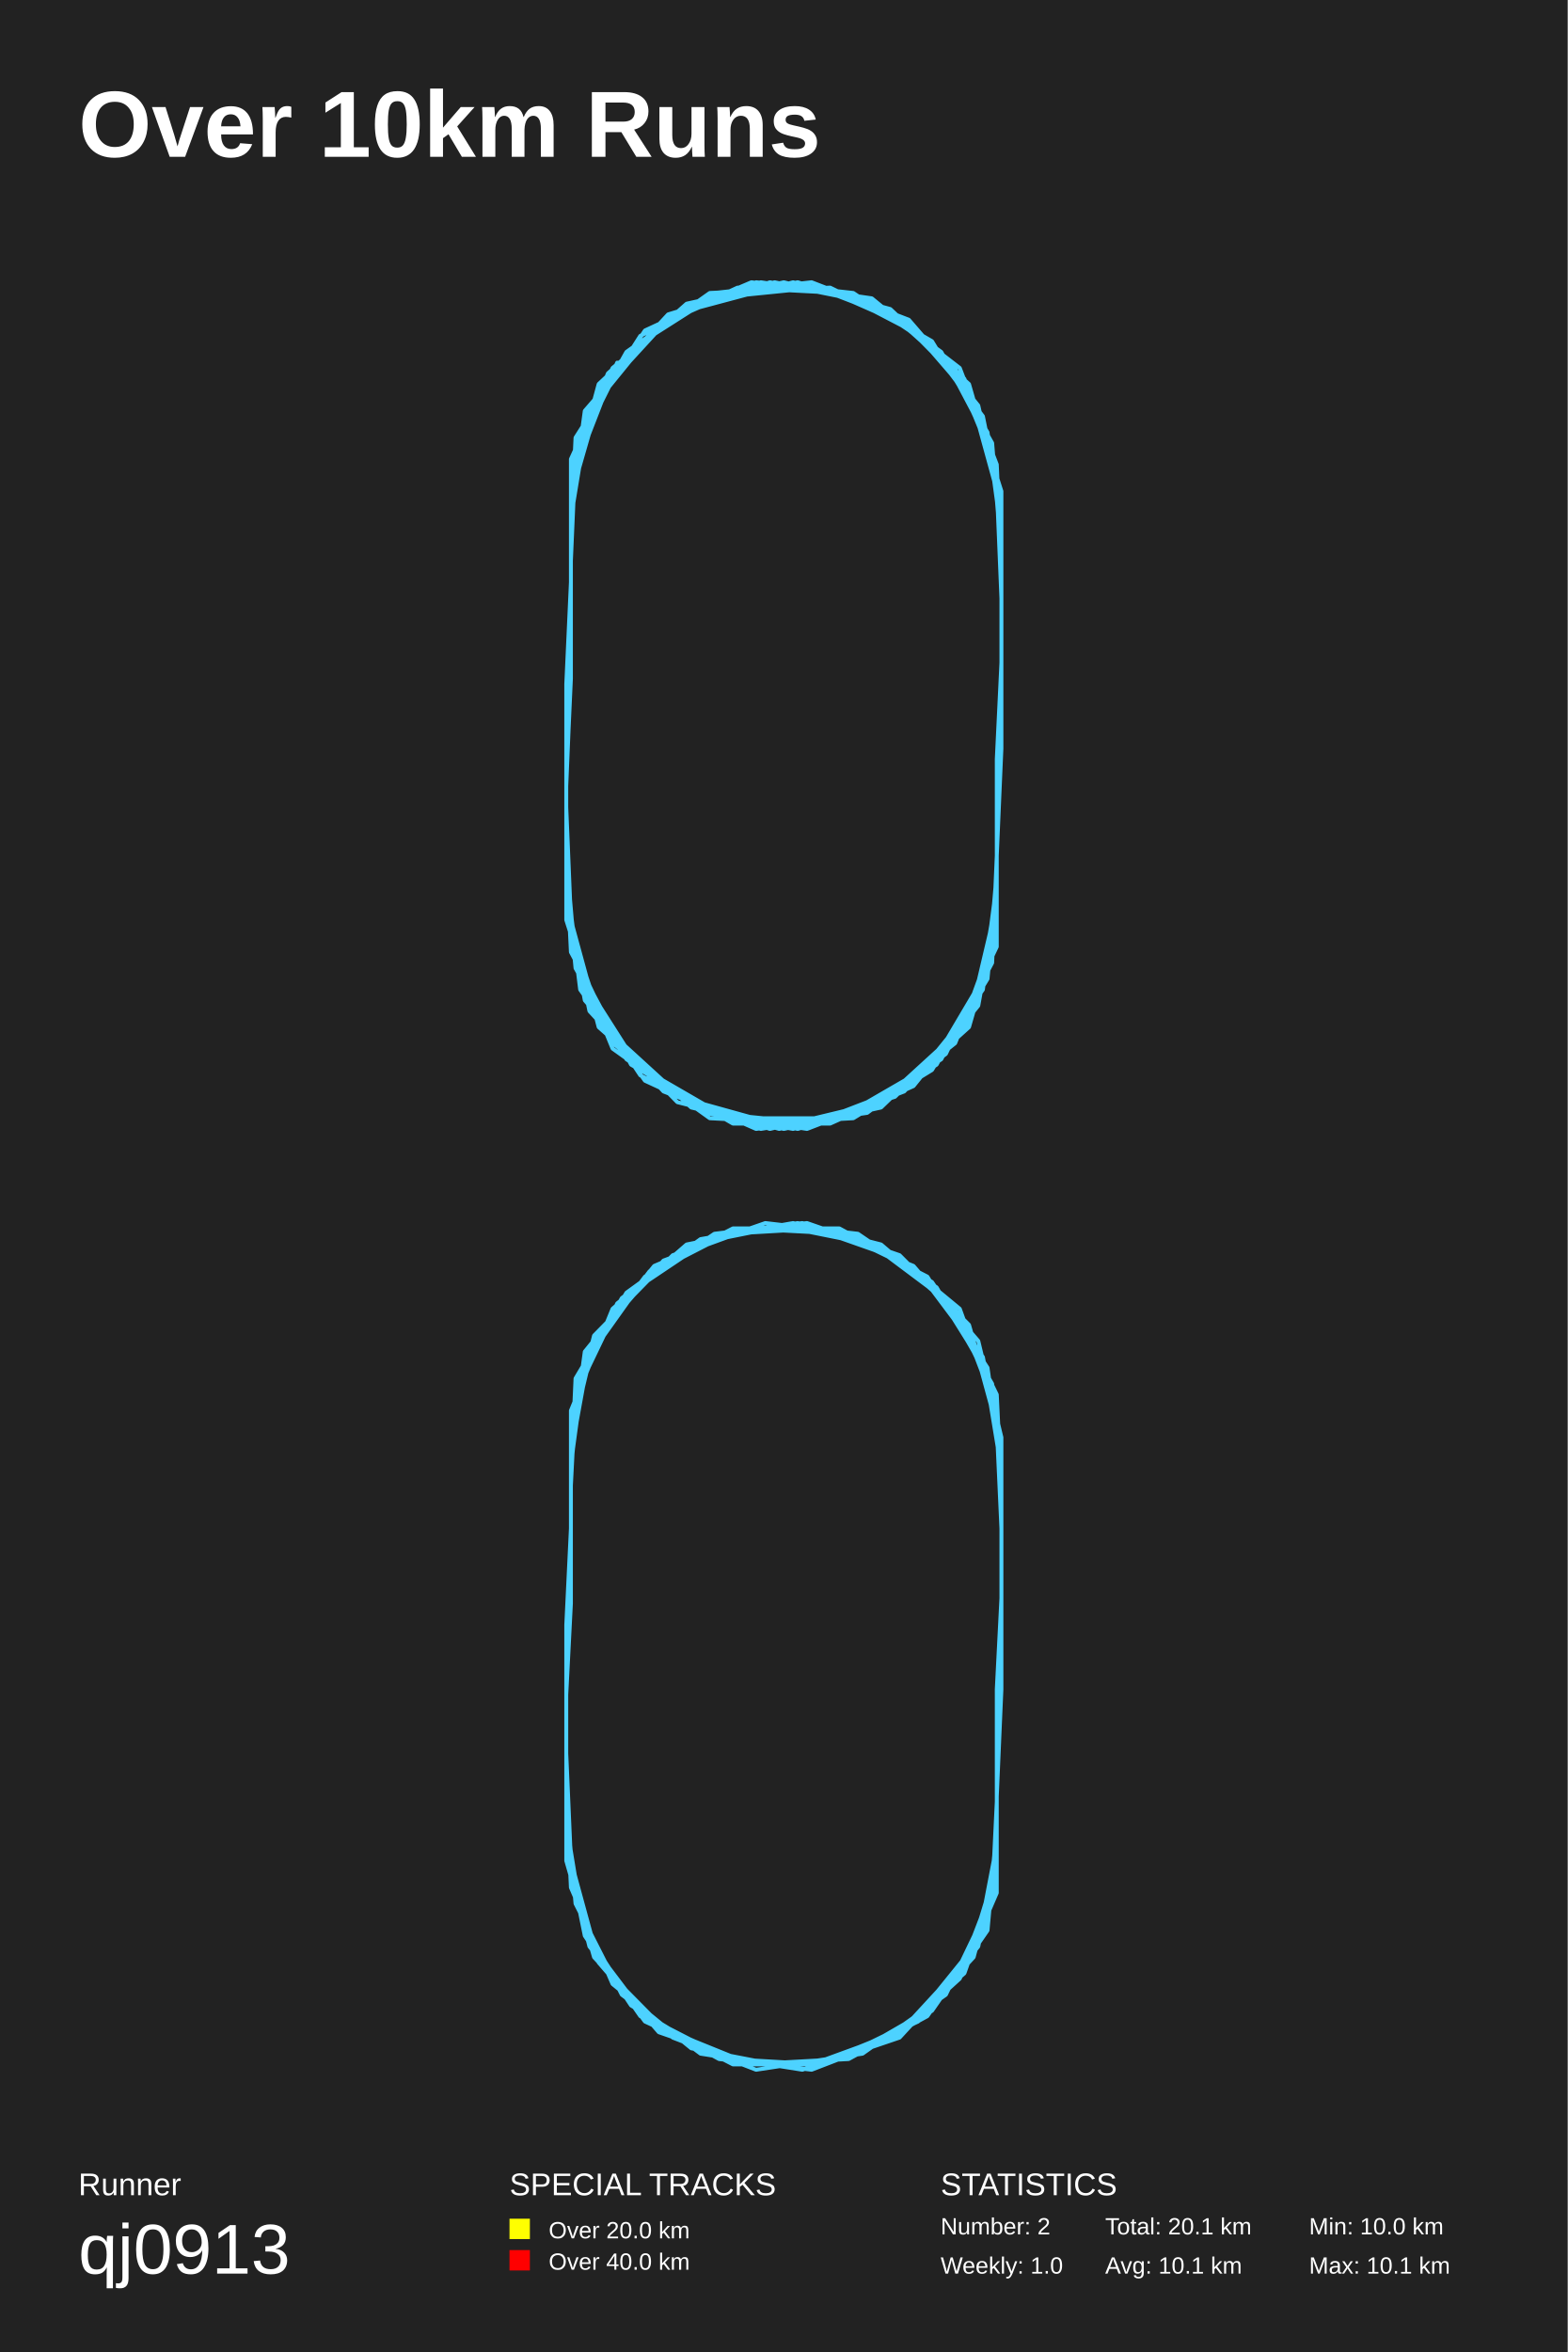
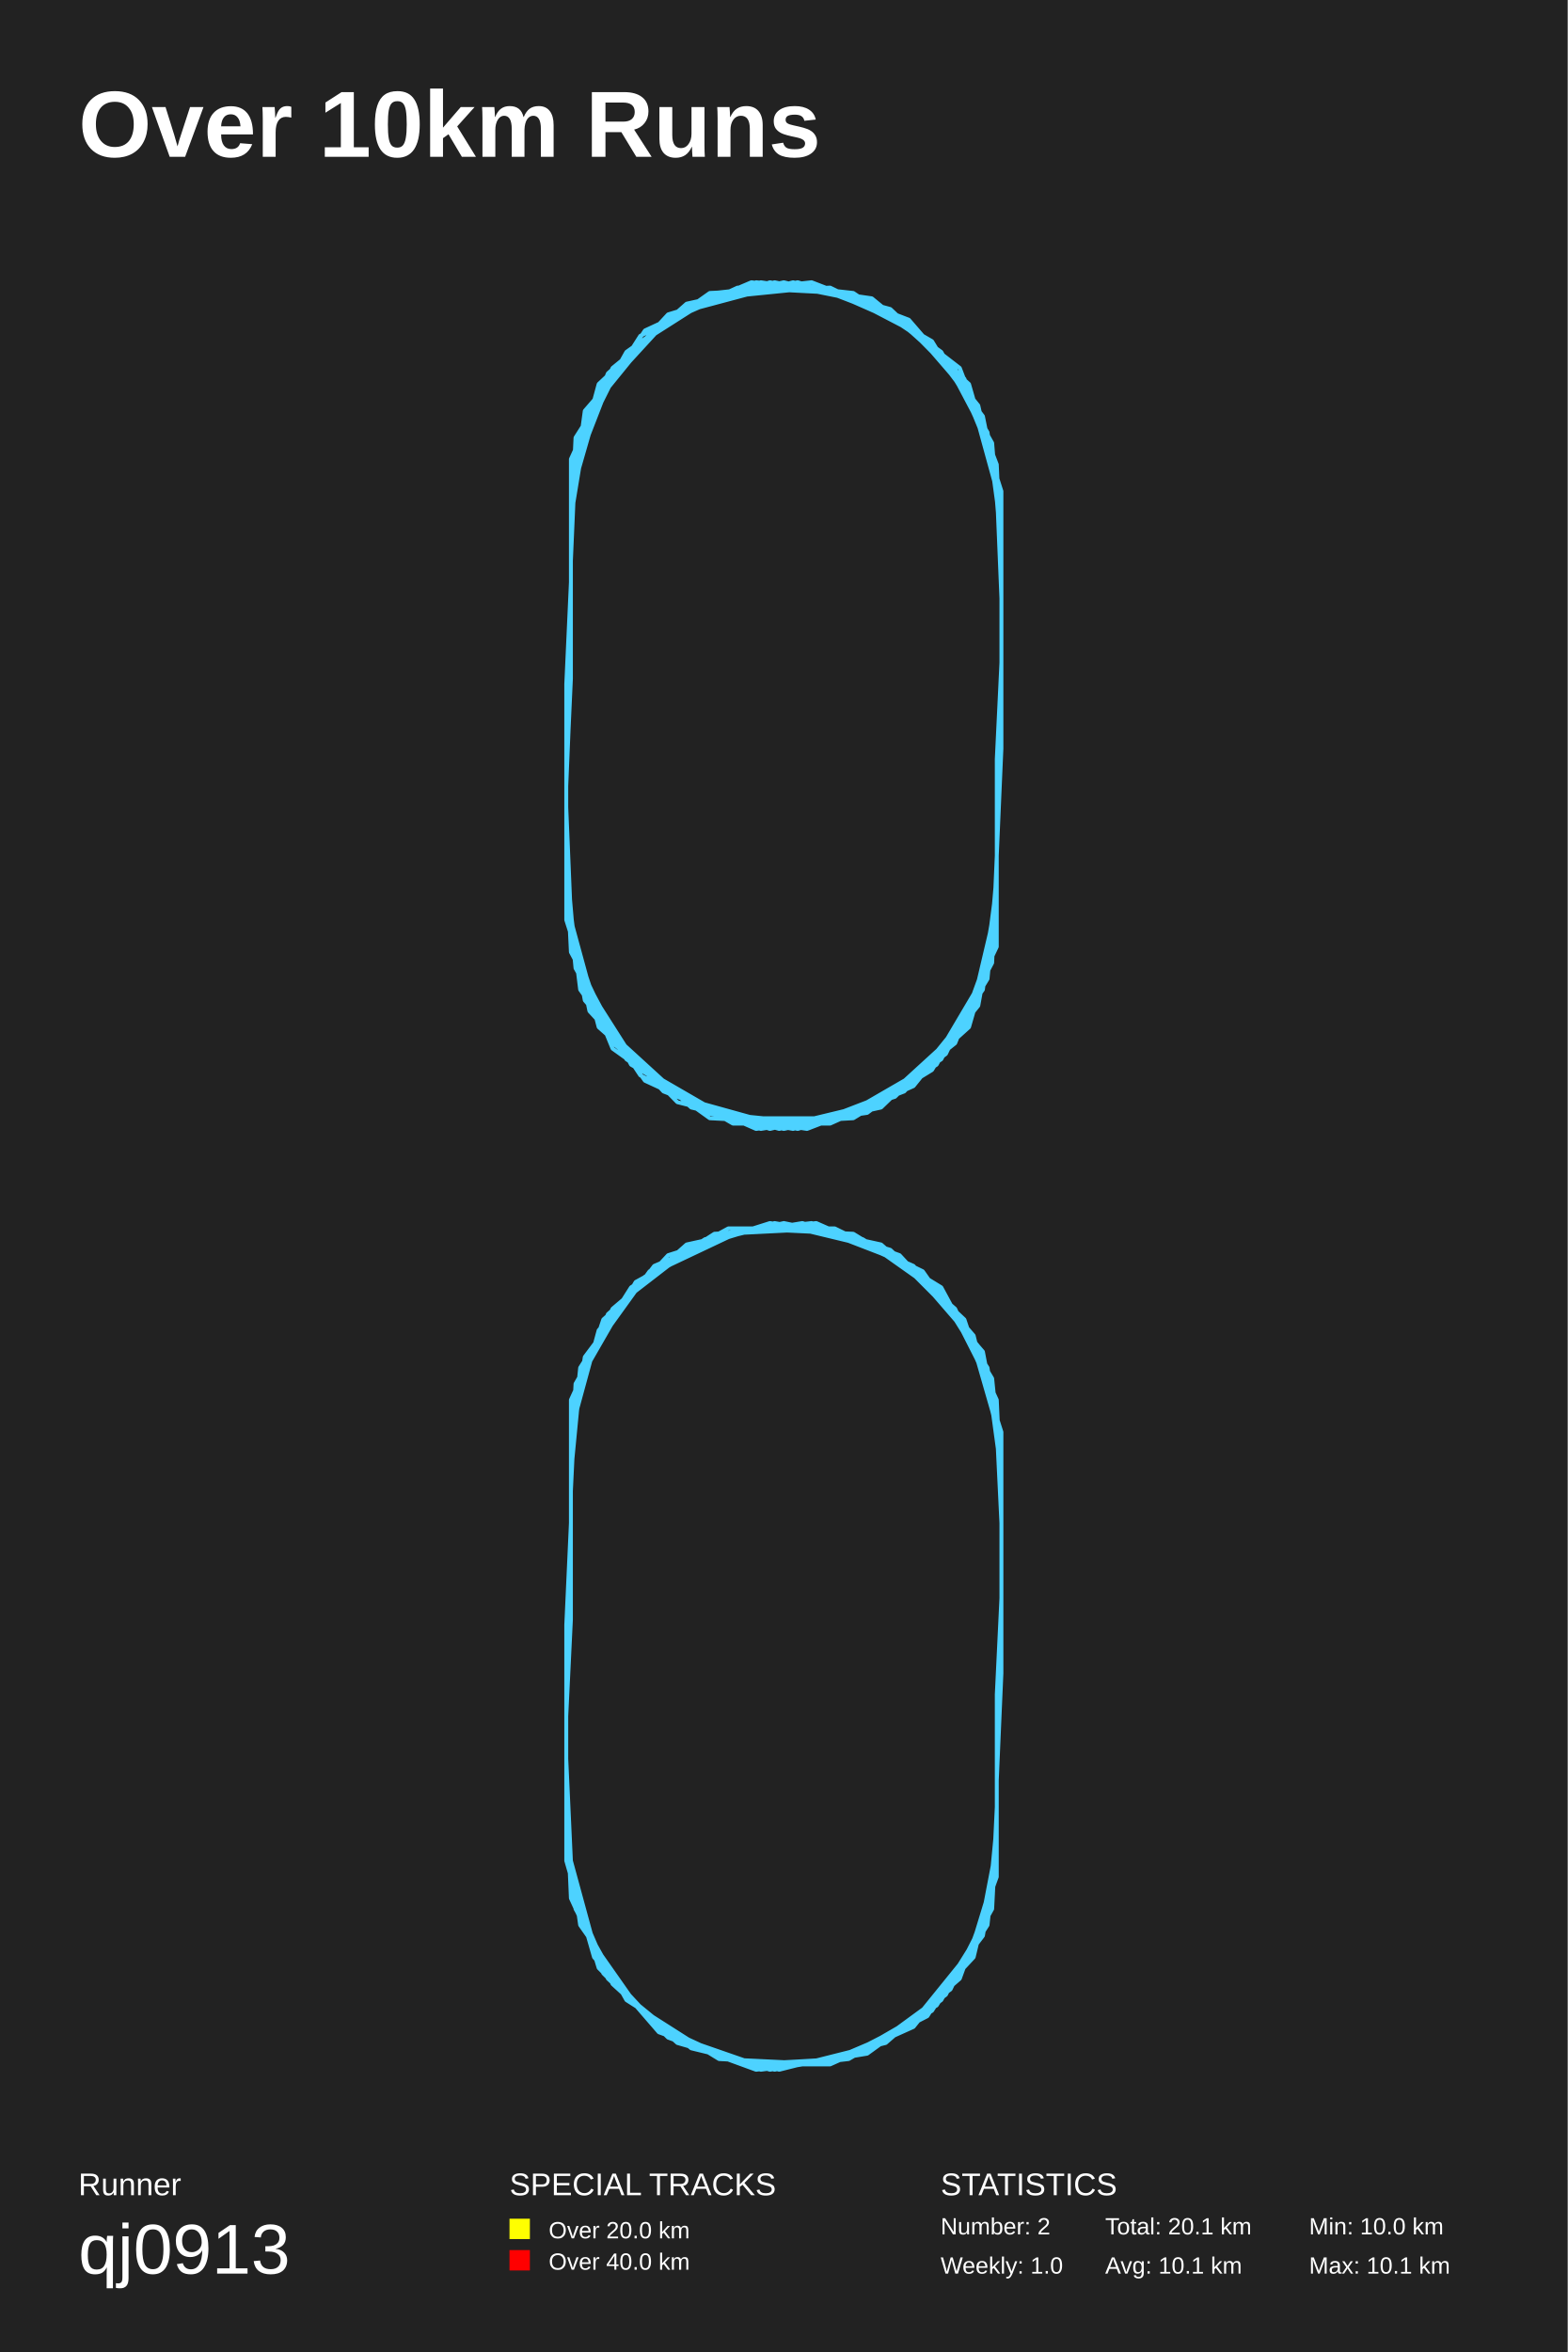
<svg xmlns="http://www.w3.org/2000/svg" baseProfile="full" height="300mm" version="1.1" viewBox="0,0,200,300" width="200mm">
  <defs />
  <rect fill="#222222" height="300" width="200" x="0" y="0" />
  <text fill="#FFFFFF" style="font-size:12px; font-family:Arial; font-weight:bold;" x="10" y="20">Over 10km Runs</text>
  <text fill="#FFFFFF" style="font-size:4px; font-family:Arial" x="10" y="280">Runner</text>
  <text fill="#FFFFFF" style="font-size:9px; font-family:Arial" x="10" y="290">qj0913</text>
  <text fill="#FFFFFF" style="font-size:4px; font-family:Arial" x="65" y="280">SPECIAL TRACKS</text>
  <rect fill="yellow" height="2.6" width="2.6" x="65" y="283" />
  <text fill="#FFFFFF" style="font-size:3px; font-family:Arial" x="70" y="285.5">Over 20.0 km</text>
  <rect fill="red" height="2.6" width="2.6" x="65" y="287" />
  <text fill="#FFFFFF" style="font-size:3px; font-family:Arial" x="70" y="289.5">Over 40.0 km</text>
  <text fill="#FFFFFF" style="font-size:4px; font-family:Arial" x="120" y="280">STATISTICS</text>
  <text fill="#FFFFFF" style="font-size:3px; font-family:Arial" x="120" y="285">Number: 2</text>
  <text fill="#FFFFFF" style="font-size:3px; font-family:Arial" x="120" y="290">Weekly: 1.0</text>
  <text fill="#FFFFFF" style="font-size:3px; font-family:Arial" x="141" y="285">Total: 20.1 km</text>
  <text fill="#FFFFFF" style="font-size:3px; font-family:Arial" x="141" y="290">Avg: 10.1 km</text>
  <text fill="#FFFFFF" style="font-size:3px; font-family:Arial" x="167" y="285">Min: 10.0 km</text>
  <text fill="#FFFFFF" style="font-size:3px; font-family:Arial" x="167" y="290">Max: 10.1 km</text>
-   <polyline fill="none" opacity="1" points="78.739,46.253 73.424,57.874 72.834,71.544 72.834,82.481 72.243,95.469 72.243,107.089 72.834,120.076 78.149,133.063 89.96,141.949 101.181,144.0 114.174,139.899 122.442,131.696 127.166,118.709 127.166,105.722 127.757,92.051 127.757,79.747 127.757,66.076 125.395,53.089 117.127,42.152 104.725,36.684 90.551,37.367 79.921,44.886 73.424,57.874 72.834,70.861 72.834,84.532 72.243,96.836 72.243,111.874 74.015,125.544 81.692,137.165 94.094,143.316 105.906,143.316 116.536,138.532 124.804,128.279 127.166,114.608 127.166,100.937 127.757,87.95 127.757,74.279 127.166,60.608 123.032,48.304 113.583,39.418 100,36.0 87.598,38.734 77.558,47.62 72.834,59.241 72.834,74.279 72.243,87.266 72.243,101.62 72.243,114.608 75.196,128.962 84.645,139.215 96.457,143.316 108.859,142.633 118.898,136.481 125.985,124.861 127.166,111.19 127.166,98.203 127.757,85.215 127.757,72.228 127.166,59.241 122.442,46.937 111.811,38.734 98.819,36.0 85.236,40.101 76.377,49.671 72.834,63.342 72.834,76.329 72.243,90.684 72.243,104.355 72.834,118.709 76.968,131.013 88.189,141.266 100,144.0 114.174,139.899 123.623,130.329 127.166,117.342 127.166,102.988 127.757,90 127.757,76.329 127.166,61.975 123.623,49.671 114.174,40.101 101.772,36.0 88.189,38.734 78.149,46.937 72.834,58.557 72.834,72.228 72.834,85.899 72.243,100.253 72.243,114.608 75.196,128.279 84.645,139.215 97.047,144.0 109.449,141.949 120.079,135.114 126.576,122.81 127.166,109.139 127.757,94.785 127.757,81.798 127.757,68.127 125.985,55.139 118.898,43.519 107.087,37.367 94.094,36.684 82.283,42.152 74.605,53.772 72.834,66.076 72.834,79.747 72.243,92.734 72.243,107.772 72.834,120.76 78.149,133.747 90.551,142.633 103.543,143.316 115.945,138.532 124.804,127.595 127.166,113.924 127.166,99.57 127.757,86.582 127.757,72.912 127.166,59.924 121.851,46.937 111.811,38.734 98.228,36.0 85.826,40.101 75.787,51.038 72.834,63.342 72.834,77.696 72.243,91.367 72.243,104.355 72.243,117.342 76.377,130.329 86.417,140.582 100,144.0 112.402,141.266 123.032,131.013 127.166,118.709 127.166,105.038 127.757,92.051 127.757,77.696 127.757,64.709 124.804,51.722 116.536,41.468 104.134,36.684 91.141,37.367 79.921,44.886 73.424,56.506 72.834,70.177 72.834,83.165 72.243,96.152 72.243,110.507 73.424,123.494 79.921,135.114 92.913,142.633 105.906,143.316 117.717,137.165 125.395,126.228 127.166,112.557 127.166,96.836 127.757,85.215 127.757,70.177 126.576,57.19 120.079,44.886 110.63,38.051 95.866,36.0 84.645,40.785 75.196,52.405 72.834,64.709 72.834,79.747 72.243,93.418 72.243,107.089 72.834,120.76 78.149,133.747 88.779,141.266 101.772,144.0 112.993,140.582 123.623,131.013 127.166,118.709 127.166,104.355 127.757,92.051 127.757,78.38 127.757,64.709 123.623,49.671 115.945,40.785 103.543,36.0 91.141,37.367 79.921,44.886 73.424,56.506 72.834,70.177 72.834,84.532 72.243,96.836 72.243,111.19 73.424,123.494 81.692,136.481 93.504,143.316 105.906,143.316 117.717,137.165 125.985,124.861 127.166,112.557 127.166,96.836 127.757,84.532 127.757,70.861 126.576,56.506 120.079,44.886 108.859,37.367 96.457,36.0 84.055,41.468 75.196,51.722 72.834,66.076 72.834,79.063 72.243,93.418 72.243,106.405 72.834,120.76 79.33,134.43 89.96,141.949 102.953,144.0 115.355,139.215 123.623,130.329 127.166,115.291 127.166,100.937 127.757,87.266 127.757,74.279 127.166,59.241 121.851,46.937 111.811,38.734 98.819,36.0 85.826,40.101 76.968,48.987 72.834,63.342 72.834,76.329 72.243,90 72.243,102.988 72.834,118.025 76.377,130.329 87.598,140.582 99.409,144.0 112.402,140.582 121.851,133.063 127.166,120.076 127.166,105.722 127.757,91.367 127.757,78.38 127.757,64.709 124.804,51.722 115.355,40.785 104.134,36.684 90.551,38.051 79.921,44.886 72.834,58.557 72.834,71.544 72.834,86.582 72.243,99.57 72.243,114.608 74.605,127.595 84.055,138.532 96.457,144.0 110.63,141.949 120.67,134.43 127.166,120.76 127.166,107.089 127.757,91.367 127.757,78.38 127.757,62.658 123.623,49.671 113.583,39.418 101.181,36.0 85.826,40.101 76.377,48.987 72.834,61.975 72.834,75.646 72.243,90 72.243,102.988 72.834,117.342 76.377,130.329 87.598,140.582 98.228,144.0 112.402,140.582 121.851,133.063 127.166,120.076 127.166,105.038 127.757,91.367 127.757,76.329 127.757,63.342 123.623,48.987 112.993,39.418 101.772,36.0 87.598,38.734 78.149,47.62 72.834,61.291 72.834,74.279 72.243,87.266 72.243,102.304 72.243,115.291 76.377,131.013 86.417,139.899 101.181,144.0 112.402,140.582 123.623,130.329 127.166,118.025 127.166,102.988 127.757,90 127.757,74.279 127.166,59.241 121.261,46.253 111.221,38.051 97.047,36.0 84.645,40.785 74.605,52.405 72.834,65.393 72.834,81.114 72.243,93.418 72.243,109.139 72.834,121.443 80.511,135.798 92.323,142.633 107.087,142.633 118.898,135.798 126.576,122.81 127.166,109.139 127.757,93.418 127.757,79.747 127.757,64.709 125.395,53.089 117.127,42.152 105.906,36.684 91.732,37.367 79.921,44.886 73.424,57.874 72.834,70.861 72.834,85.215 72.243,98.203 72.243,111.874 74.015,126.228 82.283,137.848 94.094,143.316 108.859,142.633 119.489,135.798 126.576,122.81 127.166,109.139 127.757,95.469 127.757,81.798 127.757,67.443 125.985,55.139 118.898,43.519 108.268,37.367 94.094,36.684 81.692,42.835 73.424,55.823 72.834,68.127 72.834,82.481 72.243,95.469 72.243,109.139 73.424,122.81 79.921,135.114 90.551,141.949 104.134,143.316 115.945,138.532 124.804,128.279 127.166,115.291 127.166,100.937" stroke="#4DD2FF" stroke-dasharray="none" stroke-linecap="round" stroke-linejoin="round" stroke-width="0.5" />
-   <polyline fill="none" opacity="1" points="104.725,263.316 115.355,259.215 123.623,249.646 127.166,238.025 127.166,225.038 127.757,212.051 127.757,199.747 127.757,187.443 125.985,174.456 118.898,163.519 108.859,157.367 95.275,156.684 83.464,161.468 74.605,172.405 72.834,185.393 72.834,197.013 72.243,209.317 72.243,221.62 72.243,234.608 74.605,246.228 81.692,257.165 91.732,262.633 103.543,264.0 114.174,259.899 122.442,252.38 127.166,240.76 127.166,228.456 127.166,215.469 127.757,203.848 127.757,190.861 127.166,177.874 121.851,166.937 112.402,158.734 101.772,156.0 88.189,158.734 78.739,166.253 73.424,177.874 72.834,189.494 72.834,201.798 72.243,213.418 72.243,225.722 72.834,238.709 76.377,250.329 84.055,258.532 95.866,263.316 108.268,262.633 118.898,256.481 125.985,246.228 127.166,233.241 127.166,218.886 127.757,206.582 127.757,194.962 127.166,181.291 123.623,168.987 114.764,160.101 102.953,156.0 91.141,157.367 79.921,164.886 73.424,175.823 72.834,188.81 72.834,200.431 72.243,213.418 72.243,223.671 72.834,237.342 76.377,250.329 84.055,259.215 95.866,263.316 108.268,262.633 118.308,257.165 125.395,246.912 127.166,234.608 127.166,222.304 127.757,210.684 127.757,197.696 127.757,185.393 125.395,173.089 117.127,162.152 107.087,156.684 93.504,156.684 82.873,162.152 74.605,173.089 72.834,182.658 72.834,195.646 72.243,208.633 72.243,221.62 72.243,234.608 74.605,246.912 82.283,257.165 92.323,262.633 103.543,263.316 114.764,259.215 122.442,252.38 127.166,241.443 127.166,227.772 127.166,216.152 127.757,204.532 127.757,192.228 127.166,179.924 122.442,167.62 112.993,159.418 101.181,156.0 89.37,158.051 79.921,164.886 73.424,176.506 72.834,188.127 72.834,201.114 72.243,212.734 72.243,224.355 72.243,237.342 75.787,249.646 84.645,259.215 95.275,263.316 107.677,262.633 118.308,256.481 125.395,246.912 127.166,235.291 127.166,222.988 127.757,210.684 127.757,197.013 127.757,184.709 124.804,172.405 117.127,162.152 105.906,156.684 94.094,156.684 82.873,162.152 74.605,173.772 72.834,186.76 72.834,198.38 72.243,212.051 72.243,223.671 72.243,236.658 75.787,248.962 82.283,257.848 94.094,263.316 105.315,263.316 116.536,257.848 124.804,248.279 127.166,236.658 127.166,225.722 127.757,213.418 127.757,201.114 127.757,188.81 126.576,177.19 121.261,166.253 112.402,158.734 101.181,156.0 89.96,158.051 79.921,164.886 74.015,175.139 72.834,186.76 72.834,198.38 72.243,210.684 72.243,223.671 72.243,235.291 74.605,246.912 81.692,257.165 92.323,262.633 103.543,264.0 114.174,259.899 122.442,251.696 127.166,239.393 127.166,229.139 127.757,215.469 127.757,204.532 127.757,191.544 127.166,179.924 122.442,166.937 114.174,160.101 102.362,156.0 91.141,157.367 79.921,164.886 74.015,175.823 72.834,187.443 72.834,199.747 72.243,212.734 72.243,224.355 72.243,236.658 75.196,248.279 82.873,257.848 93.504,263.316 104.134,263.316 115.945,258.532 123.623,249.646 127.166,238.025 127.166,225.722 127.757,213.418 127.757,201.798 127.757,188.127 126.576,176.506 119.489,164.203 109.449,157.367 97.638,156.0 84.645,160.785 75.787,171.038 72.834,182.658 72.834,194.962 72.243,208.633 72.243,221.62 72.243,234.608 74.605,246.912 82.283,257.165 92.913,262.633 104.725,263.316 114.764,259.899 124.213,249.646 127.166,238.709 127.166,226.405 127.757,214.785 127.757,202.481 127.757,190.177 127.166,177.874 121.851,166.937 112.993,159.418 102.362,156.0 90.551,158.051 79.33,165.57 74.015,175.139 72.834,186.076 72.834,198.38 72.243,211.367 72.243,224.355 72.243,236.658 75.196,248.279 82.283,257.165 93.504,263.316 105.315,263.316 117.127,257.848 124.213,248.962 127.166,237.342 127.166,224.355 127.757,212.051 127.757,199.747 127.757,186.76 125.985,174.456 118.898,163.519 108.859,157.367 95.866,156.684 84.645,160.785 75.787,171.038 72.834,183.342 72.834,196.329 72.243,208.633 72.243,221.62 72.243,234.608 74.605,246.912 82.873,257.848 94.094,263.316 105.315,263.316 117.127,257.848 124.804,248.279 127.166,235.291 127.166,223.671 127.757,210 127.757,197.696 127.757,183.342 124.804,171.038 116.536,161.468 104.725,156.684 92.913,157.367 82.283,162.835 74.605,173.089 72.834,185.393 72.834,198.38 72.243,210.684 72.243,223.671 72.243,235.975 75.196,248.279 82.873,257.848 95.275,263.316 107.677,262.633 118.898,256.481 125.985,245.544 127.166,233.241 127.166,220.937 127.757,207.95 127.757,194.962 127.166,181.975 123.623,168.987 114.174,160.101 101.181,156.0 87.598,158.734 78.149,166.937 72.834,179.924 72.834,191.544 72.834,204.532 72.243,216.152 72.243,229.823 73.424,242.81 79.33,254.43 89.37,261.949 102.362,264.0 114.174,259.899 123.623,249.646 127.166,238.709 127.166,225.722 127.757,213.418 127.757,199.063 127.757,187.443 125.395,173.089 118.898,163.519 107.087,156.684 94.685,156.684 83.464,161.468 75.196,172.405 72.834,185.393 72.834,197.013 72.243,212.051 72.243,224.355 72.834,238.025 76.377,250.329 85.826,259.899 96.457,264.0 110.04,261.949 120.67,254.43 126.576,242.127 127.166,229.823 127.166,216.152 127.757,203.848 127.757,190.177 127.166,178.557 121.261,166.253 111.221,158.734 97.638,156.0 85.826,160.101 75.787,170.355 72.834,181.975 72.834,194.962 72.243,207.266 72.243,220.253 72.243,232.557 74.605,246.912 80.511,255.798 91.732,262.633 104.725,263.316 115.945,258.532 124.804,247.595 127.166,235.291 127.166,222.304 127.757,207.95 127.757,194.962 127.166,181.291 123.623,168.987 115.355,160.785 101.772,156.0 89.37,158.051 79.33,165.57 73.424,177.874 72.834,189.494 72.834,203.165 72.243,215.469 72.243,228.456 72.834,240.76 78.149,253.063 88.189,261.266 102.362,264.0 113.583,259.899 123.032,251.696 127.166,240.076 127.166,226.405 127.757,213.418 127.757,200.431 127.757,187.443 125.985,175.139 118.308,162.835 107.677,157.367 94.685,156.684 82.873,162.152" stroke="#4DD2FF" stroke-dasharray="none" stroke-linecap="round" stroke-linejoin="round" stroke-width="0.5" />
+   <polyline fill="none" opacity="1" points="73.424,57.874 72.834,71.544 72.834,82.481 72.243,95.469 72.243,107.089 72.834,120.076 78.149,133.063 89.96,141.949 101.181,144.0 114.174,139.899 122.442,131.696 127.166,118.709 127.166,105.722 127.757,92.051 127.757,79.747 127.757,66.076 125.395,53.089 117.127,42.152 104.725,36.684 90.551,37.367 79.921,44.886 73.424,57.874 72.834,70.861 72.834,84.532 72.243,96.836 72.243,111.874 74.015,125.544 81.692,137.165 94.094,143.316 105.906,143.316 116.536,138.532 124.804,128.279 127.166,114.608 127.166,100.937 127.757,87.95 127.757,74.279 127.166,60.608 123.032,48.304 113.583,39.418 100,36.0 87.598,38.734 77.558,47.62 72.834,59.241 72.834,74.279 72.243,87.266 72.243,101.62 72.243,114.608 75.196,128.962 84.645,139.215 96.457,143.316 108.859,142.633 118.898,136.481 125.985,124.861 127.166,111.19 127.166,98.203 127.757,85.215 127.757,72.228 127.166,59.241 122.442,46.937 111.811,38.734 98.819,36.0 85.236,40.101 76.377,49.671 72.834,63.342 72.834,76.329 72.243,90.684 72.243,104.355 72.834,118.709 76.968,131.013 88.189,141.266 100,144.0 114.174,139.899 123.623,130.329 127.166,117.342 127.166,102.988 127.757,90 127.757,76.329 127.166,61.975 123.623,49.671 114.174,40.101 101.772,36.0 88.189,38.734 78.149,46.937 72.834,58.557 72.834,72.228 72.834,85.899 72.243,100.253 72.243,114.608 75.196,128.279 84.645,139.215 97.047,144.0 109.449,141.949 120.079,135.114 126.576,122.81 127.166,109.139 127.757,94.785 127.757,81.798 127.757,68.127 125.985,55.139 118.898,43.519 107.087,37.367 94.094,36.684 82.283,42.152 74.605,53.772 72.834,66.076 72.834,79.747 72.243,92.734 72.243,107.772 72.834,120.76 78.149,133.747 90.551,142.633 103.543,143.316 115.945,138.532 124.804,127.595 127.166,113.924 127.166,99.57 127.757,86.582 127.757,72.912 127.166,59.924 121.851,46.937 111.811,38.734 98.228,36.0 85.826,40.101 75.787,51.038 72.834,63.342 72.834,77.696 72.243,91.367 72.243,104.355 72.243,117.342 76.377,130.329 86.417,140.582 100,144.0 112.402,141.266 123.032,131.013 127.166,118.709 127.166,105.038 127.757,92.051 127.757,77.696 127.757,64.709 124.804,51.722 116.536,41.468 104.134,36.684 91.141,37.367 79.921,44.886 73.424,56.506 72.834,70.177 72.834,83.165 72.243,96.152 72.243,110.507 73.424,123.494 79.921,135.114 92.913,142.633 105.906,143.316 117.717,137.165 125.395,126.228 127.166,112.557 127.166,96.836 127.757,85.215 127.757,70.177 126.576,57.19 120.079,44.886 110.63,38.051 95.866,36.0 84.645,40.785 75.196,52.405 72.834,64.709 72.834,79.747 72.243,93.418 72.243,107.089 72.834,120.76 78.149,133.747 88.779,141.266 101.772,144.0 112.993,140.582 123.623,131.013 127.166,118.709 127.166,104.355 127.757,92.051 127.757,78.38 127.757,64.709 123.623,49.671 115.945,40.785 103.543,36.0 91.141,37.367 79.921,44.886 73.424,56.506 72.834,70.177 72.834,84.532 72.243,96.836 72.243,111.19 73.424,123.494 81.692,136.481 93.504,143.316 105.906,143.316 117.717,137.165 125.985,124.861 127.166,112.557 127.166,96.836 127.757,84.532 127.757,70.861 126.576,56.506 120.079,44.886 108.859,37.367 96.457,36.0 84.055,41.468 75.196,51.722 72.834,66.076 72.834,79.063 72.243,93.418 72.243,106.405 72.834,120.76 79.33,134.43 89.96,141.949 102.953,144.0 115.355,139.215 123.623,130.329 127.166,115.291 127.166,100.937 127.757,87.266 127.757,74.279 127.166,59.241 121.851,46.937 111.811,38.734 98.819,36.0 85.826,40.101 76.968,48.987 72.834,63.342 72.834,76.329 72.243,90 72.243,102.988 72.834,118.025 76.377,130.329 87.598,140.582 99.409,144.0 112.402,140.582 121.851,133.063 127.166,120.076 127.166,105.722 127.757,91.367 127.757,78.38 127.757,64.709 124.804,51.722 115.355,40.785 104.134,36.684 90.551,38.051 79.921,44.886 72.834,58.557 72.834,71.544 72.834,86.582 72.243,99.57 72.243,114.608 74.605,127.595 84.055,138.532 96.457,144.0 110.63,141.949 120.67,134.43 127.166,120.76 127.166,107.089 127.757,91.367 127.757,78.38 127.757,62.658 123.623,49.671 113.583,39.418 101.181,36.0 85.826,40.101 76.377,48.987 72.834,61.975 72.834,75.646 72.243,90 72.243,102.988 72.834,117.342 76.377,130.329 87.598,140.582 98.228,144.0 112.402,140.582 121.851,133.063 127.166,120.076 127.166,105.038 127.757,91.367 127.757,76.329 127.757,63.342 123.623,48.987 112.993,39.418 101.772,36.0 87.598,38.734 78.149,47.62 72.834,61.291 72.834,74.279 72.243,87.266 72.243,102.304 72.243,115.291 76.377,131.013 86.417,139.899 101.181,144.0 112.402,140.582 123.623,130.329 127.166,118.025 127.166,102.988 127.757,90 127.757,74.279 127.166,59.241 121.261,46.253 111.221,38.051 97.047,36.0 84.645,40.785 74.605,52.405 72.834,65.393 72.834,81.114 72.243,93.418 72.243,109.139 72.834,121.443 80.511,135.798 92.323,142.633 107.087,142.633 118.898,135.798 126.576,122.81 127.166,109.139 127.757,93.418 127.757,79.747 127.757,64.709 125.395,53.089 117.127,42.152 105.906,36.684 91.732,37.367 79.921,44.886 73.424,57.874 72.834,70.861 72.834,85.215 72.243,98.203 72.243,111.874 74.015,126.228 82.283,137.848 94.094,143.316 108.859,142.633 119.489,135.798 126.576,122.81 127.166,109.139 127.757,95.469 127.757,81.798 127.757,67.443 125.985,55.139 118.898,43.519 108.268,37.367 94.094,36.684 81.692,42.835 73.424,55.823 72.834,68.127 72.834,82.481 72.243,95.469 72.243,109.139 73.424,122.81 79.921,135.114 90.551,141.949 104.134,143.316 115.945,138.532 124.804,128.279 127.166,115.291" stroke="#4DD2FF" stroke-dasharray="none" stroke-linecap="round" stroke-linejoin="round" stroke-width="0.5" />
+   <polyline fill="none" opacity="1" points="117.717,257.165 124.804,247.595 127.166,235.291 127.166,222.304 127.757,209.317 127.757,197.013 127.757,184.709 124.804,171.722 117.127,162.152 105.906,156.684 92.323,157.367 81.102,163.519 74.015,175.823 72.834,188.127 72.834,199.747 72.243,212.051 72.243,224.355 72.243,237.342 75.787,249.646 84.055,258.532 94.685,263.316 105.906,263.316 115.945,258.532 123.623,249.646 127.166,238.025 127.166,225.722 127.757,212.734 127.757,201.798 127.757,188.127 125.985,175.139 120.079,164.203 110.04,158.051 98.228,156.0 85.236,160.101 76.968,168.987 72.834,179.924 72.834,192.228 72.834,204.532 72.243,216.152 72.243,228.456 72.834,242.127 77.558,252.38 86.417,260.582 98.228,264.0 110.63,261.949 120.67,254.43 126.576,242.81 127.166,230.507 127.166,216.152 127.757,203.848 127.757,191.544 127.166,178.557 121.851,166.937 112.402,158.734 100,156.0 88.779,158.734 78.149,166.937 72.834,178.557 72.834,191.544 72.834,203.165 72.243,216.152 72.243,226.405 72.834,240.76 78.149,253.063 86.417,260.582 98.819,264.0 111.221,261.266 120.079,255.114 126.576,243.494 127.166,231.874 127.166,220.253 127.757,207.95 127.757,194.962 127.757,182.658 123.623,169.671 114.764,160.785 104.134,156.684 91.141,157.367 80.511,164.203 74.015,175.139 72.834,186.076 72.834,199.063 72.243,212.051 72.243,224.355 72.243,237.342 75.787,249.646 84.055,258.532 94.685,263.316 105.906,263.316 117.717,257.165 123.623,249.646 127.166,238.709 127.166,225.038 127.757,213.418 127.757,201.798 127.757,189.494 126.576,177.19 120.67,165.57 110.04,158.051 98.819,156.0 87.007,159.418 78.149,166.937 72.834,179.241 72.834,190.861 72.834,203.165 72.243,214.785 72.243,227.089 72.834,240.076 76.968,251.696 86.417,260.582 98.228,264.0 110.63,261.949 120.079,255.114 125.985,244.861 127.166,232.557 127.166,220.253 127.757,207.95 127.757,194.279 127.166,181.975 123.623,169.671 114.764,160.101 103.543,156.0 91.732,157.367 80.511,164.203 73.424,176.506 72.834,189.494 72.834,201.114 72.243,215.469 72.243,226.405 72.834,240.076 76.968,251.696 85.236,259.899 96.457,264.0 108.268,262.633 118.308,256.481 125.985,245.544 127.166,234.608 127.166,222.988 127.757,210.684 127.757,198.38 127.757,186.076 125.985,174.456 119.489,164.203 110.04,158.051 98.819,156.0 87.598,159.418 78.149,166.937 73.424,177.874 72.834,189.494 72.834,201.114 72.243,213.418 72.243,225.722 72.834,238.025 75.787,249.646 83.464,258.532 94.685,263.316 105.906,263.316 116.536,258.532 124.213,248.962 127.166,237.342 127.166,225.722 127.757,212.734 127.757,201.798 127.757,188.81 126.576,177.19 120.67,165.57 111.811,158.734 100,156.0 88.189,158.734 78.149,166.937 73.424,177.874 72.834,190.177 72.834,202.481 72.243,215.469 72.243,226.405 72.834,240.076 76.377,250.329 84.645,259.215 96.457,263.316 107.087,262.633 117.717,257.165 124.804,247.595 127.166,235.291 127.166,222.988 127.757,210.684 127.757,199.063 127.757,185.393 125.395,173.089 117.717,162.152 106.496,156.684 95.275,156.684 82.283,162.835 74.605,173.089 72.834,185.393 72.834,197.696 72.243,212.051 72.243,224.355 72.834,237.342 76.377,250.329 84.055,259.215 95.275,263.316 107.087,262.633 116.536,257.848 125.395,246.912 127.166,236.658 127.166,223.671 127.757,212.051 127.757,199.747 127.757,187.443 126.576,175.823 120.079,164.886 110.04,158.051 100,156.0 87.598,158.734 77.558,167.62 73.424,177.874 72.834,188.81 72.834,201.798 72.243,214.101 72.243,227.089 72.834,239.393 76.377,251.013 84.055,258.532 96.457,264.0 108.268,262.633 118.898,256.481 125.395,246.228 127.166,234.608 127.166,221.62 127.757,208.633 127.757,196.329 127.757,184.025 124.804,171.722 117.127,162.152 105.906,156.684 92.913,156.684 82.873,162.152 74.015,174.456 72.834,186.076 72.834,199.063 72.243,212.051 72.243,224.355 72.243,236.658 76.377,250.329 84.645,259.215 97.047,264.0 107.677,262.633 119.489,255.798 125.985,245.544 127.166,233.241 127.166,220.253 127.757,207.95 127.757,194.279 127.166,180.608 123.032,168.304 113.583,159.418 102.362,156.0 89.96,158.051 80.511,164.203 73.424,176.506 72.834,188.127 72.834,201.798 72.243,213.418 72.243,226.405 72.834,238.709 76.377,251.013 85.236,259.899 98.228,264.0 110.04,261.949 121.261,253.747 126.576,242.81 127.166,230.507 127.166,218.203 127.757,205.215 127.757,192.228 127.166,179.241 121.851,166.937 111.811,158.734 98.228,156.0 85.236,160.101 76.377,169.671 72.834,182.658 72.834,194.279 72.243,207.266 72.243,219.57 72.243,233.241 74.015,245.544 81.692,256.481 91.732,262.633 105.906,263.316 116.536,258.532 125.395,246.912 127.166,235.975 127.166,222.988 127.757,210 127.757,196.329 127.757,184.709 124.213,170.355 116.536,161.468 104.134,156.0 92.323,157.367 80.511,164.203 74.015,174.456 72.834,188.127 72.834,200.431 72.243,214.785 72.243,227.089 72.834,240.76 78.149,253.063 88.189,261.266 99.409,264.0 112.993,260.582 122.442,252.38 127.166,239.393 127.166,227.089 127.757,213.418 127.757,201.798 127.757,188.127 126.576,175.823 118.898,163.519 108.859,157.367 94.685,156.684 83.464,161.468 74.605,173.089 72.834,184.709 72.834,197.696 72.243,210 72.243,222.988 72.243,235.975 75.787,248.962 82.873,257.848 94.685,263.316 107.677,262.633 118.308,257.165 125.985,244.861 127.166,232.557 127.166,219.57 127.757,205.215 127.757,192.228 127.166,179.241 121.851,166.937 112.993,159.418 98.819,156.0 87.007,159.418 76.968,168.304 72.834,180.608 72.834,192.228 72.834,206.582 72.243,218.886 72.243,231.874 73.424,243.494 79.921,255.114 91.732,262.633 104.725,263.316 115.945,258.532 124.213,249.646 127.166,237.342 127.166,223.671 127.757,210.684 127.757,197.013 127.757,184.709 125.395,172.405 115.945,161.468 105.315,156.684" stroke="#4DD2FF" stroke-dasharray="none" stroke-linecap="round" stroke-linejoin="round" stroke-width="0.5" />
</svg>
